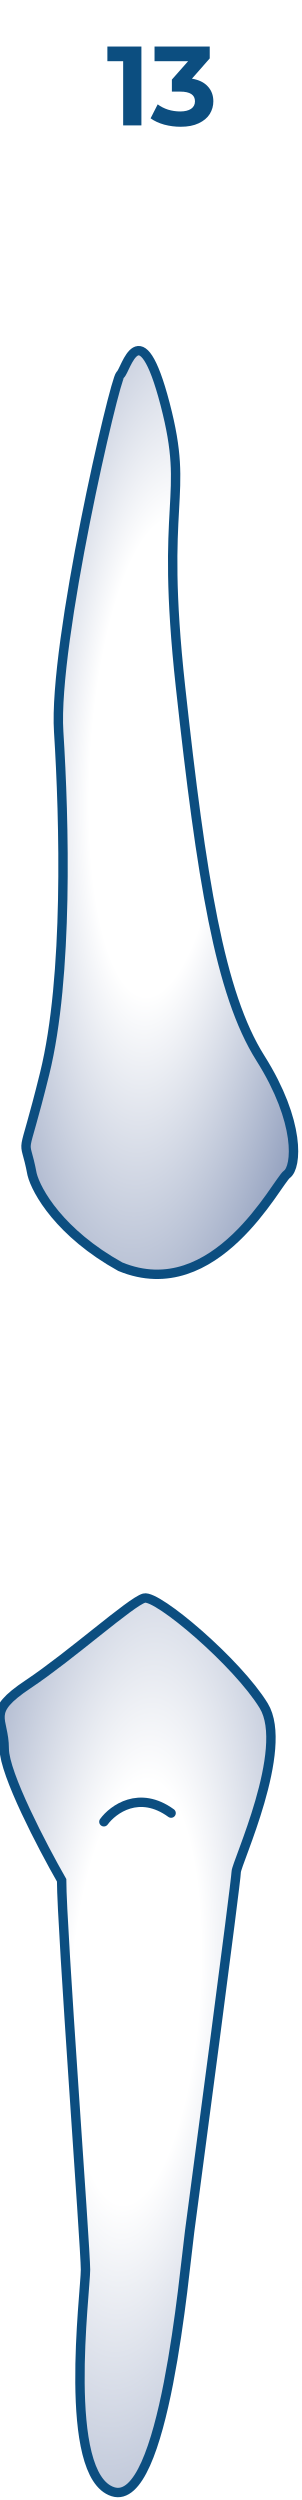
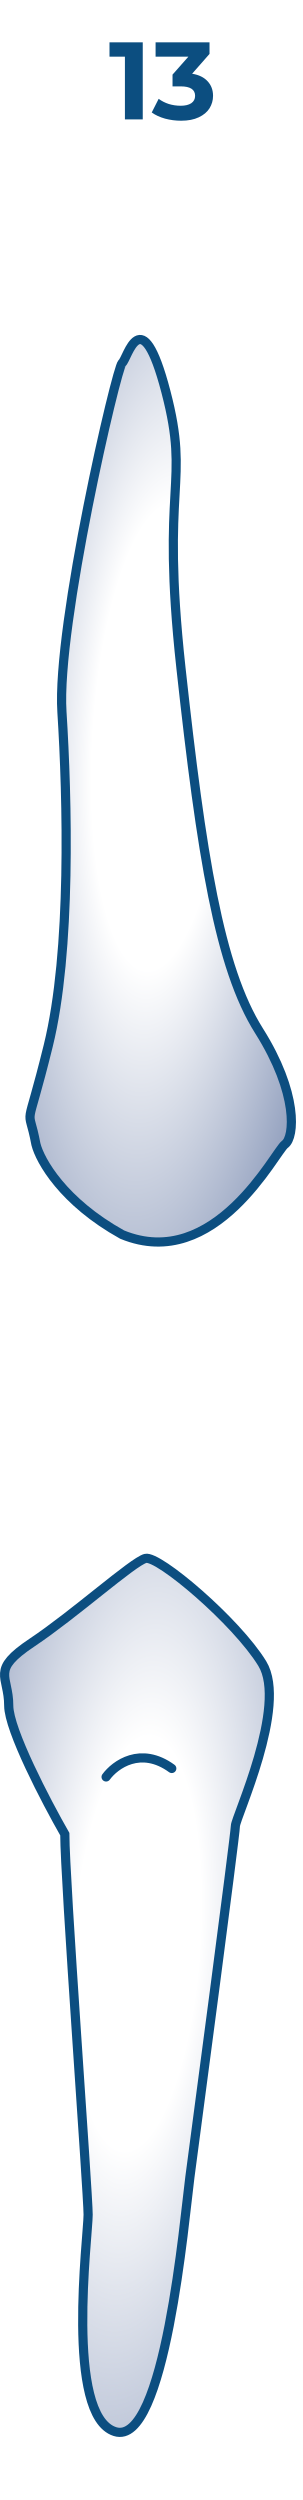
- <svg xmlns="http://www.w3.org/2000/svg" width="36" height="299" viewBox="0 0 36 299" fill="none">
+ <svg xmlns="http://www.w3.org/2000/svg" width="37" height="306" viewBox="0 0 37 306" fill="none">
  <g id="13">
-     <path id="13_2" d="M16.912 5.569V15H14.729V7.321H12.842V5.569H16.912ZM22.956 9.409C23.782 9.544 24.415 9.854 24.855 10.339C25.296 10.815 25.516 11.408 25.516 12.117C25.516 12.665 25.372 13.172 25.084 13.64C24.797 14.098 24.357 14.466 23.764 14.744C23.18 15.023 22.462 15.162 21.608 15.162C20.944 15.162 20.288 15.077 19.641 14.906C19.003 14.726 18.46 14.475 18.011 14.152L18.86 12.481C19.219 12.75 19.632 12.961 20.099 13.114C20.575 13.258 21.06 13.33 21.554 13.33C22.102 13.33 22.534 13.226 22.848 13.02C23.162 12.804 23.319 12.503 23.319 12.117C23.319 11.345 22.731 10.958 21.554 10.958H20.557V9.517L22.498 7.321H18.483V5.569H25.084V6.984L22.956 9.409Z" fill="#0C4E80" />
+     <path id="13_2" d="M17.473 5.184V14.615H15.29V6.935H13.403V5.184H17.473ZM23.517 9.024C24.343 9.159 24.976 9.468 25.416 9.953C25.857 10.43 26.077 11.022 26.077 11.732C26.077 12.28 25.933 12.787 25.645 13.254C25.358 13.713 24.918 14.081 24.325 14.359C23.741 14.638 23.023 14.777 22.169 14.777C21.505 14.777 20.849 14.692 20.202 14.521C19.564 14.341 19.021 14.09 18.572 13.766L19.421 12.096C19.78 12.365 20.193 12.576 20.66 12.729C21.136 12.873 21.621 12.944 22.116 12.944C22.663 12.944 23.095 12.841 23.409 12.635C23.723 12.419 23.881 12.118 23.881 11.732C23.881 10.96 23.292 10.573 22.116 10.573H21.118V9.132L23.059 6.935H19.044V5.184H25.645V6.599L23.517 9.024Z" fill="#0C4E80" />
    <g id="O13">
-       <path d="M7.371 224.884C5.083 220.88 0.507 212.128 0.507 209.153C0.507 205.435 -1.781 204.863 3.367 201.431C8.515 197.998 15.666 191.563 17.239 191.134C18.812 190.705 28.394 198.857 31.54 204.005C34.687 209.153 28.251 222.883 28.251 223.884C28.251 224.884 23.337 261.956 22.681 266.873C22.026 271.789 19.637 299.977 13.504 298.01C7.371 296.043 10.226 274.083 10.226 271.461C10.226 268.839 7.371 230.422 7.371 224.884Z" fill="url(#paint0_radial_660_7685)" />
-       <path d="M12.425 217.884C13.519 216.386 16.66 214.081 20.463 216.847M7.371 224.884C5.083 220.88 0.507 212.128 0.507 209.153C0.507 205.435 -1.781 204.863 3.367 201.431C8.515 197.998 15.666 191.563 17.239 191.134C18.812 190.705 28.394 198.857 31.54 204.005C34.687 209.153 28.251 222.883 28.251 223.884C28.251 224.884 23.337 261.956 22.681 266.873C22.026 271.789 19.637 299.977 13.504 298.01C7.371 296.043 10.226 274.083 10.226 271.461C10.226 268.839 7.371 230.422 7.371 224.884Z" stroke="#0C4E80" stroke-width="1.123" stroke-linecap="round" />
+       <path d="M7.932 224.499C5.644 220.495 1.068 211.743 1.068 208.768C1.068 205.05 -1.22 204.478 3.928 201.045C9.076 197.613 16.227 191.178 17.8 190.749C19.373 190.32 28.955 198.471 32.101 203.62C35.248 208.768 28.812 222.498 28.812 223.499C28.812 224.499 23.898 261.571 23.242 266.487C22.587 271.404 20.198 299.591 14.065 297.625C7.932 295.658 10.787 273.698 10.787 271.076C10.787 268.454 7.932 230.037 7.932 224.499Z" fill="url(#paint0_radial_660_7685)" />
+       <path d="M12.986 217.499C14.081 216 17.221 213.695 21.024 216.461M7.932 224.499C5.644 220.495 1.068 211.743 1.068 208.768C1.068 205.05 -1.22 204.478 3.928 201.045C9.076 197.613 16.227 191.178 17.8 190.749C19.373 190.32 28.955 198.471 32.101 203.62C35.248 208.768 28.812 222.498 28.812 223.499C28.812 224.499 23.898 261.571 23.242 266.487C22.587 271.404 20.198 299.591 14.065 297.625C7.932 295.658 10.787 273.698 10.787 271.076C10.787 268.454 7.932 230.037 7.932 224.499Z" stroke="#0C4E80" stroke-width="1.123" stroke-linecap="round" />
    </g>
-     <path id="V13" d="M5.344 128.386C2.497 139.942 2.832 135.086 3.837 140.445C4.339 142.454 7.153 147.479 14.388 151.498C25.776 156.187 33.145 141.282 34.317 140.445C35.489 139.607 35.992 134.248 31.135 126.544C26.278 118.84 24.101 105.108 21.589 82.163C19.077 59.219 22.761 59.889 19.747 48.334C16.732 36.778 15.057 44.314 14.388 44.817C13.718 45.319 6.349 76.972 7.019 87.523C7.689 98.074 8.191 116.831 5.344 128.386Z" fill="url(#paint1_radial_660_7685)" stroke="#0C4E80" stroke-width="1.123" stroke-linecap="round" />
+     <path id="V13" d="M5.905 128.001C3.058 139.557 3.393 134.7 4.398 140.06C4.9 142.069 7.714 147.094 14.949 151.113C26.337 155.802 33.706 140.897 34.878 140.06C36.05 139.222 36.553 133.863 31.696 126.159C26.839 118.455 24.662 104.722 22.15 81.778C19.638 58.834 23.322 59.504 20.308 47.949C17.293 36.393 15.618 43.929 14.949 44.431C14.279 44.934 6.91 76.587 7.58 87.138C8.25 97.689 8.752 116.446 5.905 128.001Z" fill="url(#paint1_radial_660_7685)" stroke="#0C4E80" stroke-width="1.123" stroke-linecap="round" />
  </g>
  <defs>
-     <radialGradient id="paint0_radial_660_7685" cx="0" cy="0" r="1" gradientTransform="matrix(6.81831 -92.227 27.9349 4.58906 16.2034 238.267)" gradientUnits="userSpaceOnUse">
+     <radialGradient id="paint0_radial_660_7685" cx="0" cy="0" r="1" gradientTransform="matrix(6.81831 -92.227 27.9349 4.58906 16.7644 237.882)" gradientUnits="userSpaceOnUse">
      <stop offset="0.274" stop-color="white" />
      <stop offset="1" stop-color="#8897B8" />
    </radialGradient>
-     <radialGradient id="paint1_radial_660_7685" cx="0" cy="0" r="1" gradientTransform="matrix(6.73164 -95.2253 27.5798 4.73825 19.1087 90.6221)" gradientUnits="userSpaceOnUse">
+     <radialGradient id="paint1_radial_660_7685" cx="0" cy="0" r="1" gradientTransform="matrix(6.73164 -95.2253 27.5798 4.73825 19.6698 90.237)" gradientUnits="userSpaceOnUse">
      <stop offset="0.298" stop-color="white" />
      <stop offset="0.889" stop-color="#8897B8" />
    </radialGradient>
  </defs>
</svg>
